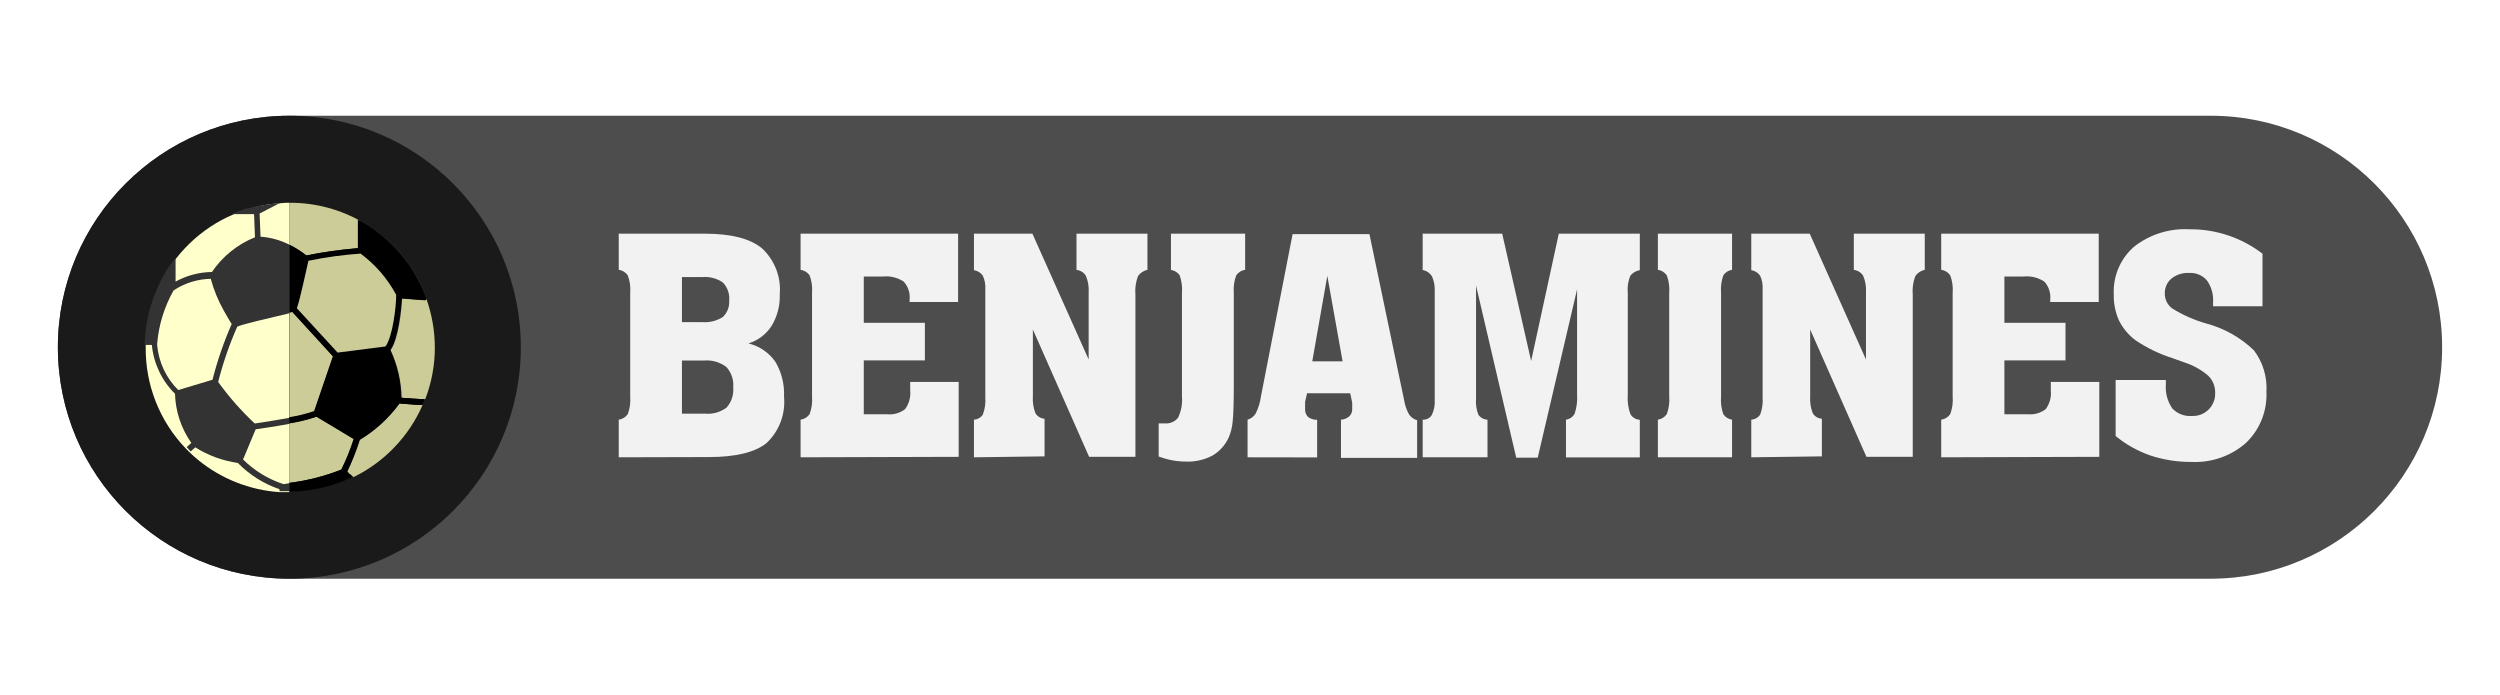
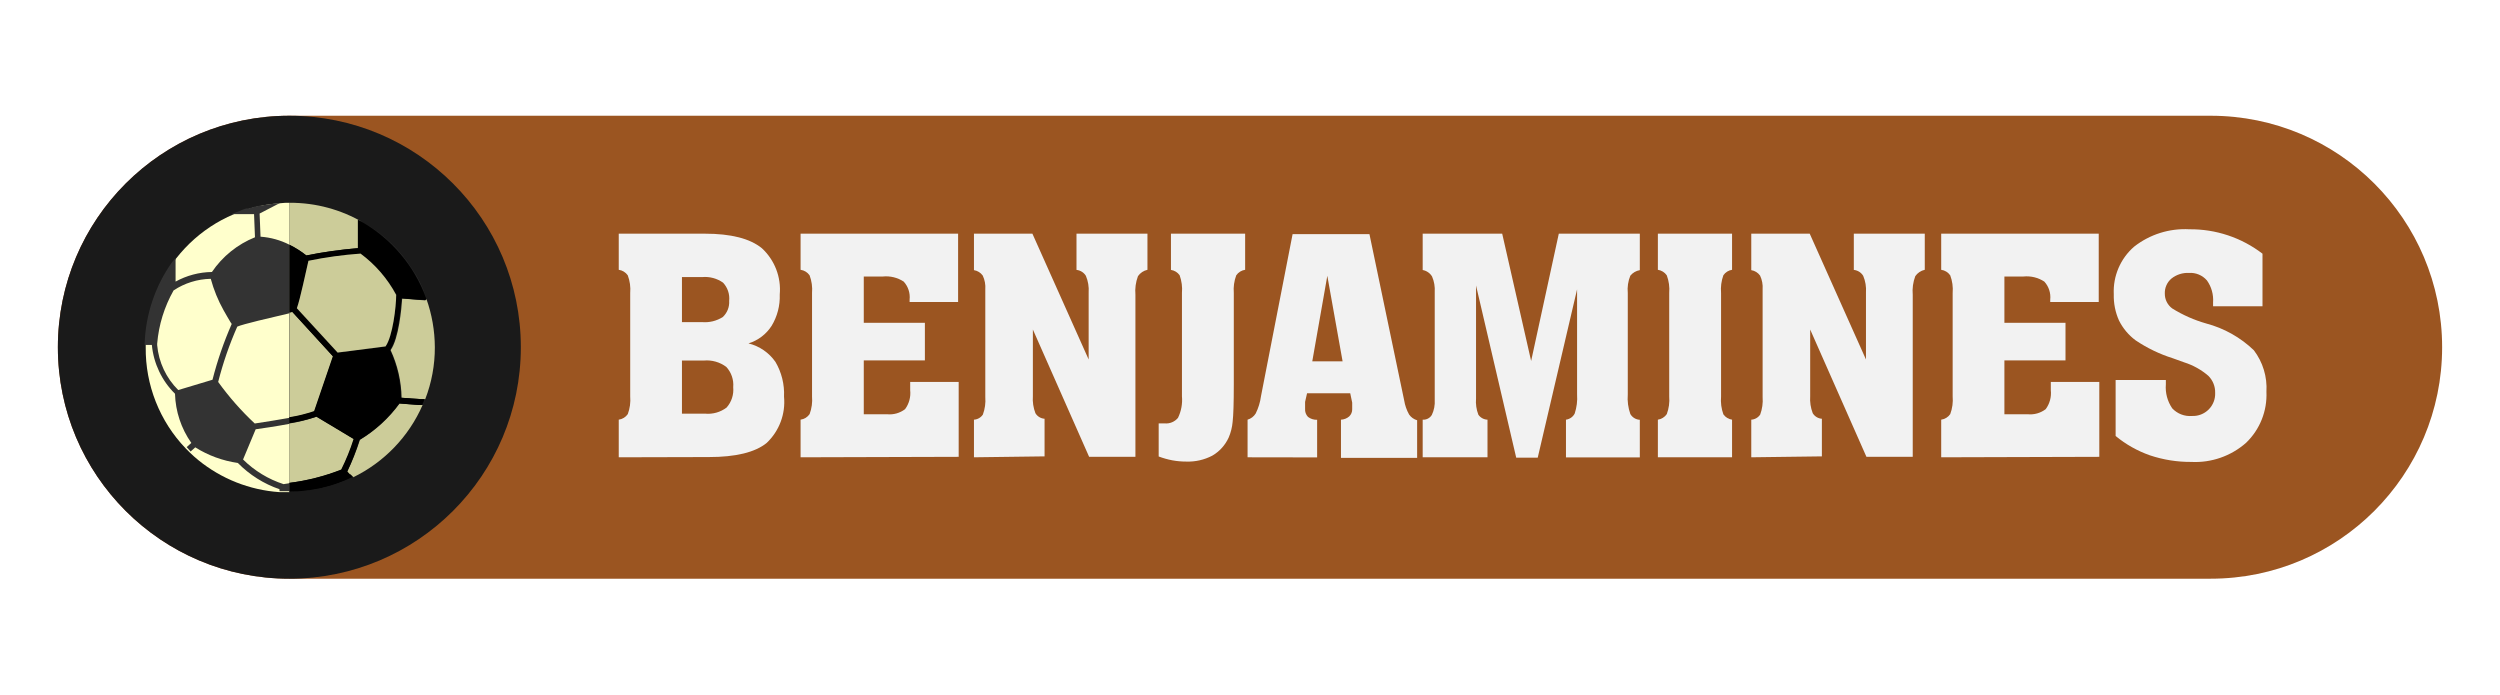
<svg xmlns="http://www.w3.org/2000/svg" id="Municipios_de_la_provincia_de_Santa_Cruz_de_Tenerife" data-name="Municipios de la provincia de Santa Cruz de Tenerife" viewBox="0 0 216 60">
  <defs>
-     <style>.cls-1{fill:#4d4d4d;}.cls-2{fill:#1a1a1a;}.cls-3{fill:#cc9;}.cls-4{fill:#ffc;}.cls-5{fill:#333;}.cls-6{fill:#f2f2f2;}</style>
+     <style>.cls-1{fill:#9b5521;}.cls-2{fill:#1a1a1a;}.cls-3{fill:#cc9;}.cls-4{fill:#ffc;}.cls-5{fill:#333;}.cls-6{fill:#f2f2f2;}</style>
  </defs>
  <rect class="cls-1" x="5" y="10" width="206" height="40" rx="20" ry="20" />
  <path class="cls-2" d="M25,10h0A20,20,0,0,1,45,30h0A20,20,0,0,1,25,50h0A20,20,0,0,1,5,30H5A20,20,0,0,1,25,10Z" />
  <path class="cls-3" d="M31.4,19.24l-.2-.11L30.93,19v2.44a39.1,39.1,0,0,0-4.46.63A7.94,7.94,0,0,0,25,21.15V17.52h.05A12.45,12.45,0,0,1,31.4,19.24Z" />
  <path class="cls-3" d="M28.79,30.81h0l-1.62,4.74h0a12.84,12.84,0,0,1-2.15.53V27l.25-.05h0Z" />
  <path class="cls-3" d="M30.59,37.94a18.4,18.4,0,0,1-1.07,2.64A18.6,18.6,0,0,1,25,41.72V36.59A14,14,0,0,0,27.37,36Z" />
  <path class="cls-4" d="M25,17.52v25q-.44,0-.87,0a12.46,12.46,0,0,1-7-2.77c-.25-.21-.5-.42-.73-.65l-.36-.36A12.43,12.43,0,0,1,12.59,30v-.13A12.45,12.45,0,0,1,24.21,17.56,5.39,5.39,0,0,1,25,17.52Z" />
  <path class="cls-3" d="M36.51,35a12.51,12.51,0,0,1-6,6.24l.05,0,0,0h0l-.15-.13L30.26,41h0L30,40.75A21.51,21.51,0,0,0,31.1,38a11.76,11.76,0,0,0,3.43-3.14l1.6.13h.38Z" />
  <path class="cls-3" d="M37.57,30a12.32,12.32,0,0,1-.83,4.49l-.36,0-1.68-.12a10.23,10.23,0,0,0-.95-4.12h0c.71-1,.94-3.6,1-4.46,1.23.11,1.68.15,1.86.15a.23.23,0,0,0,.15,0l.08-.07v-.05A12.61,12.61,0,0,1,37.57,30Z" />
  <path class="cls-5" d="M36.81,25.71a9.66,9.66,0,0,0-1.21-2.48,12.09,12.09,0,0,0-4.18-4,12.4,12.4,0,0,1,3.15,2.65,12.27,12.27,0,0,1,2.26,3.88Zm-.08,8.79h0c-.08.17-.15.34-.22.51h0l.2-.5ZM25,42.5v-.75l-.5.08A8.83,8.83,0,0,1,21,39.7l1.09-2.61c.51-.07,1.74-.25,2.92-.47V36.1c-.94.17-2,.34-3,.49h0A24.66,24.66,0,0,1,18.85,33a30.14,30.14,0,0,1,1.65-4.78C21,28,23.33,27.46,25,27.07V21.14a6.52,6.52,0,0,0-2.49-.69h0l-.08-2,1.62-.84.15-.08.07,0-1,.12a5.65,5.65,0,0,0-.67.11h-.13a7.85,7.85,0,0,0-1,.25h0l-.08,0h-.11l-.32.11L20,18.5h.22l.62,0,1.11,0,.08,2a8.19,8.19,0,0,0-3.72,3,6.69,6.69,0,0,0-3.14.83h0c0-.67,0-1.52,0-1.52v-.53l-.33.41a12.93,12.93,0,0,0-2.34,6.91v.2h.62a6.83,6.83,0,0,0,2,4.22,7.78,7.78,0,0,0,1.41,4.25h0l-.4.36h0l.34.38,0,0,.4-.36A9.4,9.4,0,0,0,20.55,40h0a9.29,9.29,0,0,0,3.6,2.27v0l0,.17h.95a11.73,11.73,0,0,0,5.22-1.16l.17-.09a12.37,12.37,0,0,1-5.41,1.23h0Zm-9.6-8.8a6.23,6.23,0,0,1-1.82-3.88v-.13A11.2,11.2,0,0,1,15,25.09v0a6,6,0,0,1,3.21-1,12,12,0,0,0,1.11,2.72c.22.41.44.75.58,1a2,2,0,0,1,.12.18,31,31,0,0,0-1.66,4.82Z" />
  <path d="M36.59,25.91a.23.23,0,0,0,.15,0l.08-.07v-.05a12.52,12.52,0,0,0-2.26-3.88,12.72,12.72,0,0,0-3.15-2.65,0,0,0,0,1,0,0l-.2-.11L30.92,19v2.44a39.1,39.1,0,0,0-4.46.63A7.94,7.94,0,0,0,25,21.14V27l.25-.05h0l3.51,3.83h0l-1.62,4.74h0a12.84,12.84,0,0,1-2.15.53v.51A14,14,0,0,0,27.33,36l3.22,1.93a18.4,18.4,0,0,1-1.07,2.64A18.6,18.6,0,0,1,25,41.72v.75H25a12.37,12.37,0,0,0,5.41-1.23h0l.05,0,0,0h0L30.31,41,30.22,41h0L30,40.74A21.51,21.51,0,0,0,31.06,38a11.76,11.76,0,0,0,3.43-3.14l1.6.13h.38c.08-.17.15-.34.21-.51l-.36,0-1.68-.12a10.23,10.23,0,0,0-.95-4.12h0c.71-1,.94-3.6,1-4.46C36,25.87,36.4,25.91,36.59,25.91Zm-2.36-.41c0,1-.3,3.59-.92,4.45l-4.14.53-3.52-3.83c.29-.8.79-3.22,1-4.1a34.66,34.66,0,0,1,4.5-.62,11,11,0,0,1,3.13,3.58Z" />
  <path class="cls-3" d="M34.23,25.48v0c0,1-.3,3.59-.92,4.45l-4.14.53-3.52-3.83c.29-.8.79-3.22,1-4.1a34.66,34.66,0,0,1,4.5-.62A10.7,10.7,0,0,1,34.23,25.48Z" />
  <path class="cls-6" d="M53.46,39.51V36.26a1.14,1.14,0,0,0,.78-.48,3.53,3.53,0,0,0,.21-1.53V25.32a3.53,3.53,0,0,0-.21-1.53,1.14,1.14,0,0,0-.78-.48V20.19H60.9q3.39,0,4.93,1.26a4.86,4.86,0,0,1,1.54,4,4.88,4.88,0,0,1-.7,2.7,3.66,3.66,0,0,1-2,1.52A4,4,0,0,1,67,31.27a5.43,5.43,0,0,1,.74,3,4.87,4.87,0,0,1-1.5,4q-1.5,1.22-5,1.22Zm5.46-11.68h1.73a2.88,2.88,0,0,0,1.8-.44A1.75,1.75,0,0,0,63,26a2,2,0,0,0-.53-1.58,2.7,2.7,0,0,0-1.8-.48H58.92Zm0,7.91h2a2.66,2.66,0,0,0,1.86-.53,2.32,2.32,0,0,0,.57-1.75,2.29,2.29,0,0,0-.6-1.76,2.81,2.81,0,0,0-1.93-.55H58.92Z" />
  <path class="cls-6" d="M69.17,39.51V36.26a1.14,1.14,0,0,0,.78-.48,3.53,3.53,0,0,0,.21-1.53V25.32a3.53,3.53,0,0,0-.21-1.53,1.14,1.14,0,0,0-.78-.48V20.19H82.78v5.9H78.59v-.2a2,2,0,0,0-.51-1.56,2.78,2.78,0,0,0-1.8-.44H74.63v4h5.28v3.25H74.63v4.65h2a2.2,2.2,0,0,0,1.57-.44,2.34,2.34,0,0,0,.44-1.64V33h4.19v6.47Z" />
  <path class="cls-6" d="M84.15,39.51V36.26a1,1,0,0,0,.77-.44,3.55,3.55,0,0,0,.21-1.51V25a2.38,2.38,0,0,0-.22-1.19,1.16,1.16,0,0,0-.76-.47V20.19H89.2l4.86,10.87V25.27a3.14,3.14,0,0,0-.24-1.44,1.08,1.08,0,0,0-.81-.51V20.19h6.13v3.12a1.35,1.35,0,0,0-.82.55,3.68,3.68,0,0,0-.22,1.61v14h-4l-4.86-11v5.76a3.42,3.42,0,0,0,.22,1.47,1,1,0,0,0,.79.48v3.25Z" />
  <path class="cls-6" d="M106.6,33.24q0,2.35-.1,3.2a4.43,4.43,0,0,1-.34,1.36,3.47,3.47,0,0,1-1.42,1.57,4.51,4.51,0,0,1-2.25.51,6.51,6.51,0,0,1-1.21-.11,7.05,7.05,0,0,1-1.17-.33V36.58l.2,0h.3a1.33,1.33,0,0,0,1.17-.48,3.55,3.55,0,0,0,.34-1.87V25.32a3.61,3.61,0,0,0-.2-1.54,1.12,1.12,0,0,0-.75-.46V20.19h6.41v3.12a1.13,1.13,0,0,0-.77.48,3.54,3.54,0,0,0-.21,1.52Z" />
  <path class="cls-6" d="M107.79,39.51V36.26a1.23,1.23,0,0,0,.7-.53,4.8,4.8,0,0,0,.46-1.5l2.73-14h6.64l3,14.36a3.69,3.69,0,0,0,.43,1.23,1.27,1.27,0,0,0,.69.49v3.25h-6.58V36.26a1.15,1.15,0,0,0,.71-.28.83.83,0,0,0,.26-.63c0-.07,0-.15,0-.25s0-.2,0-.31l-.17-.81h-3.73l-.17.74c0,.14,0,.25,0,.34s0,.17,0,.25a.92.92,0,0,0,.25.71,1.23,1.23,0,0,0,.79.25v3.25Zm5.59-8.29H116l-1.32-7.39Z" />
  <path class="cls-6" d="M127.53,24.67v9.75a3.17,3.17,0,0,0,.2,1.41,1,1,0,0,0,.79.43v3.25h-5.6V36.26a.85.85,0,0,0,.79-.41,2.61,2.61,0,0,0,.25-1.3V25.24a2.89,2.89,0,0,0-.23-1.35,1.19,1.19,0,0,0-.81-.56V20.19h6.87l2.5,11,2.39-11h7v3.15a1.35,1.35,0,0,0-.82.48,3.17,3.17,0,0,0-.22,1.5v8.76a4.13,4.13,0,0,0,.22,1.69,1,1,0,0,0,.82.5v3.25H135.3V36.26a1,1,0,0,0,.75-.52,4.29,4.29,0,0,0,.21-1.66V25l-3.4,14.54H131Z" />
  <path class="cls-6" d="M148.7,34.26a3.61,3.61,0,0,0,.2,1.54,1.12,1.12,0,0,0,.75.46v3.25h-6.41V36.26a1.14,1.14,0,0,0,.77-.48,3.53,3.53,0,0,0,.21-1.53V25.32a3.53,3.53,0,0,0-.21-1.53,1.14,1.14,0,0,0-.77-.48V20.19h6.41v3.12a1.11,1.11,0,0,0-.75.47,3.61,3.61,0,0,0-.2,1.54Z" />
  <path class="cls-6" d="M151.31,39.51V36.26a1,1,0,0,0,.77-.44,3.55,3.55,0,0,0,.21-1.51V25a2.38,2.38,0,0,0-.22-1.19,1.16,1.16,0,0,0-.76-.47V20.19h5.05l4.86,10.87V25.27a3.14,3.14,0,0,0-.24-1.44,1.08,1.08,0,0,0-.81-.51V20.19h6.13v3.12a1.35,1.35,0,0,0-.82.55,3.68,3.68,0,0,0-.22,1.61v14h-4l-4.86-11v5.76a3.42,3.42,0,0,0,.22,1.47,1,1,0,0,0,.79.48v3.25Z" />
  <path class="cls-6" d="M167.72,39.51V36.26a1.14,1.14,0,0,0,.78-.48,3.53,3.53,0,0,0,.21-1.53V25.32a3.53,3.53,0,0,0-.21-1.53,1.14,1.14,0,0,0-.78-.48V20.19h13.61v5.9h-4.19v-.2a2,2,0,0,0-.51-1.56,2.78,2.78,0,0,0-1.8-.44h-1.65v4h5.28v3.25h-5.28v4.65h2a2.2,2.2,0,0,0,1.57-.44,2.34,2.34,0,0,0,.44-1.64V33h4.19v6.47Z" />
  <path class="cls-6" d="M182.79,37.67V32.83h4.34v.38a3.2,3.2,0,0,0,.55,2.07,2.1,2.1,0,0,0,1.71.66,1.92,1.92,0,0,0,2-2,2,2,0,0,0-.59-1.47,5.94,5.94,0,0,0-2.08-1.16l-1-.36a12.43,12.43,0,0,1-3.21-1.55,4.79,4.79,0,0,1-1.43-1.71,5.22,5.22,0,0,1-.45-2.27,5.12,5.12,0,0,1,1.76-4.11,7.1,7.1,0,0,1,4.77-1.5,10.2,10.2,0,0,1,6.32,2.11v4.54h-4.27v-.34a2.91,2.91,0,0,0-.53-1.89,1.89,1.89,0,0,0-1.55-.65,2.26,2.26,0,0,0-1.52.49,1.62,1.62,0,0,0-.57,1.3,1.57,1.57,0,0,0,.64,1.28,11.47,11.47,0,0,0,2.94,1.3,9.43,9.43,0,0,1,4.11,2.31,5.38,5.38,0,0,1,1.09,3.59,5.75,5.75,0,0,1-1.76,4.41,6.65,6.65,0,0,1-4.74,1.65,11,11,0,0,1-3.57-.57A9.73,9.73,0,0,1,182.79,37.67Z" />
</svg>
